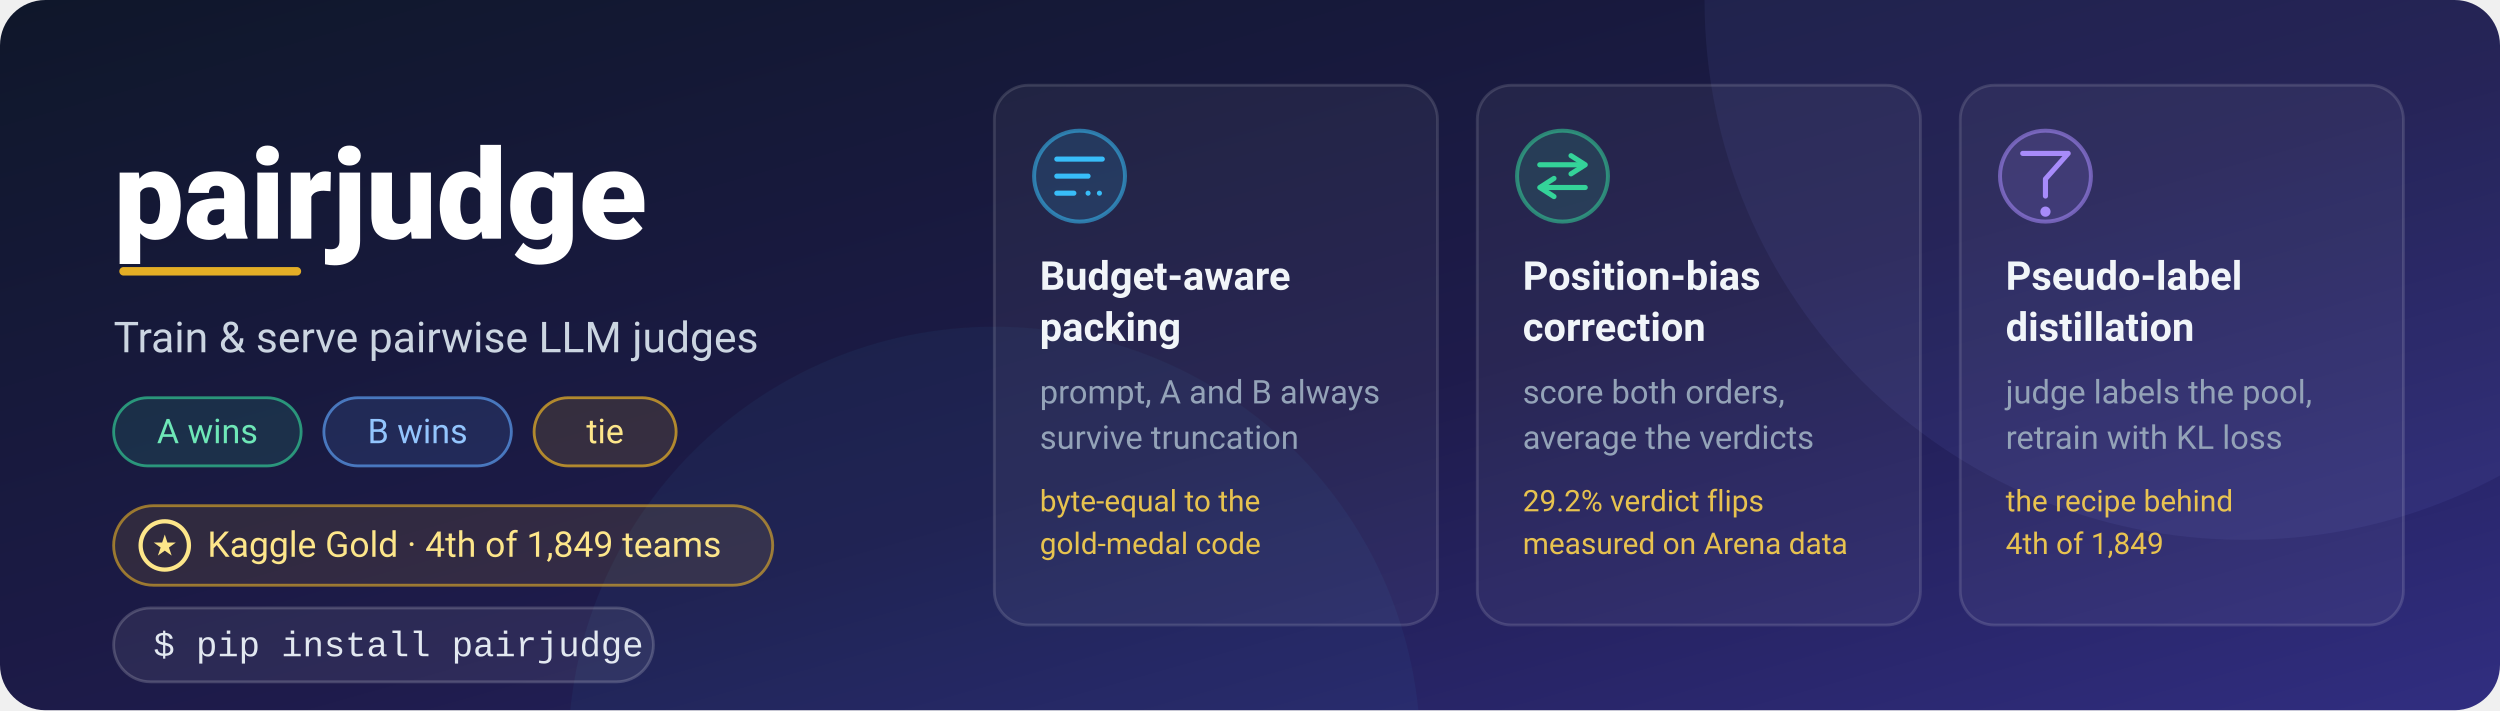
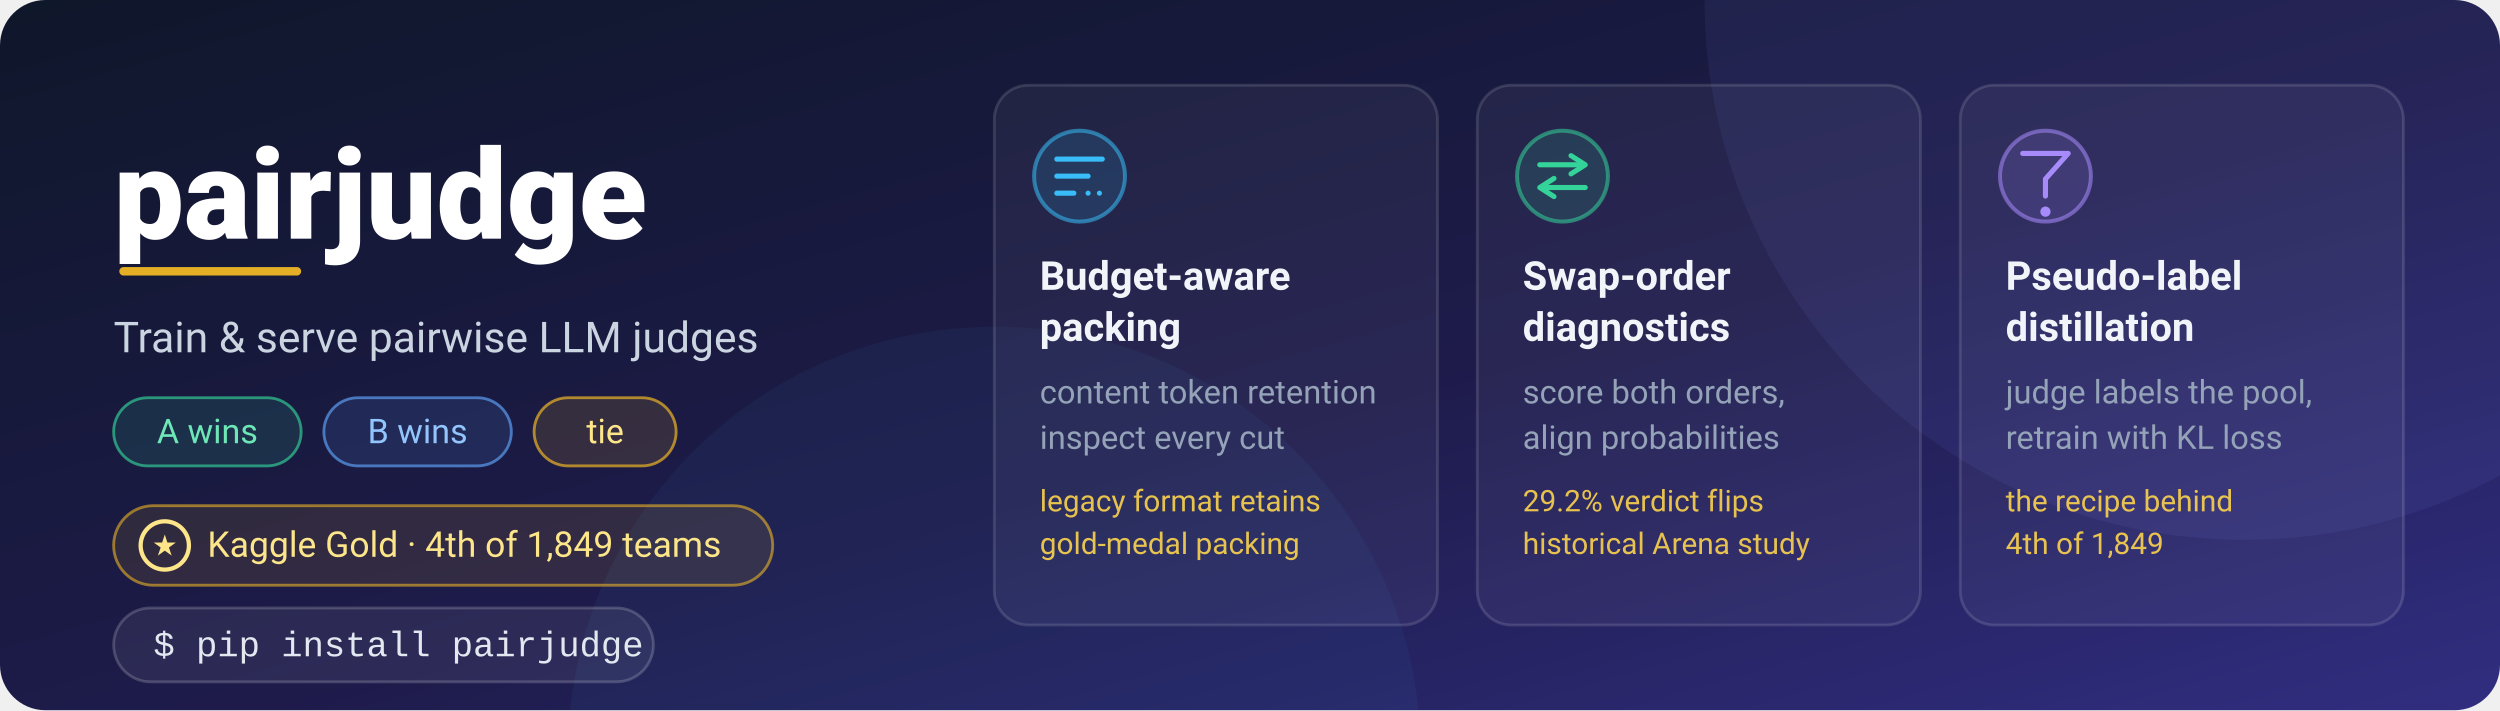
<svg xmlns="http://www.w3.org/2000/svg" viewBox="0 0 880 250" role="img" aria-label="pairjudge — train and serve pairwise LLM judges">
  <defs>
    <linearGradient id="bg" x1="0" y1="0" x2="1" y2="1">
      <stop offset="0%" stop-color="#0f172a" />
      <stop offset="55%" stop-color="#1e1b4b" />
      <stop offset="100%" stop-color="#312e81" />
    </linearGradient>
    <clipPath id="bgclip">
      <rect x="0" y="0" width="880" height="250" rx="16" />
    </clipPath>
  </defs>
  <rect x="0" y="0" width="880" height="250" rx="16" fill="url(#bg)" />
  <g clip-path="url(#bgclip)">
    <circle cx="790" cy="0" r="190" fill="#818cf8" opacity="0.08" />
    <circle cx="350" cy="265" r="150" fill="#38bdf8" opacity="0.05" />
  </g>
  <text x="40" y="84" font-family="-apple-system, 'Segoe UI', Roboto, Helvetica, Arial, sans-serif" font-size="44" font-weight="800" fill="#ffffff">pairjudge</text>
  <rect x="42" y="94" width="64" height="3" rx="1.5" fill="#fbbf24" opacity="0.9" />
  <text x="40" y="124" font-family="-apple-system, 'Segoe UI', Roboto, Helvetica, Arial, sans-serif" font-size="15" fill="#cbd5e1">Train &amp; serve pairwise LLM judges</text>
  <g font-family="-apple-system, 'Segoe UI', Roboto, Helvetica, Arial, sans-serif" font-size="12" text-anchor="middle">
    <rect x="40" y="140" width="66" height="24" rx="12" fill="#34d399" fill-opacity="0.12" stroke="#34d399" stroke-opacity="0.65" />
    <text x="73" y="156" fill="#6ee7b7">A wins</text>
    <rect x="114" y="140" width="66" height="24" rx="12" fill="#60a5fa" fill-opacity="0.12" stroke="#60a5fa" stroke-opacity="0.65" />
    <text x="147" y="156" fill="#93c5fd">B wins</text>
    <rect x="188" y="140" width="50" height="24" rx="12" fill="#fbbf24" fill-opacity="0.12" stroke="#fbbf24" stroke-opacity="0.65" />
    <text x="213" y="156" fill="#fde68a">tie</text>
  </g>
  <rect x="40" y="178" width="232" height="28" rx="14" fill="#fbbf24" fill-opacity="0.10" stroke="#fbbf24" stroke-opacity="0.55" />
  <circle cx="58" cy="192" r="8.5" fill="none" stroke="#fde68a" stroke-width="1.5" />
  <text x="58" y="195.5" font-family="-apple-system, 'Segoe UI', Roboto, Helvetica, Arial, sans-serif" font-size="9" text-anchor="middle" fill="#fde68a">★</text>
  <text x="73" y="196" font-family="-apple-system, 'Segoe UI', Roboto, Helvetica, Arial, sans-serif" font-size="12.5" fill="#fde68a">Kaggle Gold · 4th of 1,849 teams</text>
  <rect x="40" y="214" width="190" height="26" rx="13" fill="#ffffff" fill-opacity="0.07" stroke="#ffffff" stroke-opacity="0.18" />
  <text x="54" y="231" font-family="ui-monospace, SFMono-Regular, Consolas, 'Courier New', monospace" font-size="12.5" fill="#e2e8f0">$ pip install pairjudge</text>
  <g>
    <rect x="350" y="30" width="156" height="190" rx="12" fill="#ffffff" fill-opacity="0.05" stroke="#ffffff" stroke-opacity="0.13" />
    <circle cx="380" cy="62" r="16" fill="#38bdf8" fill-opacity="0.14" stroke="#38bdf8" stroke-opacity="0.55" stroke-width="1.4" />
    <g stroke="#38bdf8" stroke-width="1.8" stroke-linecap="round">
      <line x1="372" y1="56" x2="388" y2="56" />
      <line x1="372" y1="62" x2="383" y2="62" />
      <line x1="372" y1="68" x2="378" y2="68" />
    </g>
    <circle cx="383" cy="68" r="0.9" fill="#38bdf8" />
    <circle cx="387" cy="68" r="0.9" fill="#38bdf8" />
    <g font-family="-apple-system, 'Segoe UI', Roboto, Helvetica, Arial, sans-serif">
      <text x="366" y="102" font-size="14" font-weight="700" fill="#f1f5f9">Budget-aware</text>
      <text x="366" y="120" font-size="14" font-weight="700" fill="#f1f5f9">packing</text>
-       <text x="366" y="142" font-size="11.5" fill="#94a3b8">prompt, A and B always</text>
-       <text x="366" y="158" font-size="11.5" fill="#94a3b8">survive truncation</text>
-       <text x="366" y="180" font-size="10.5" fill="#fcd34d" fill-opacity="0.9">byte-equal to the</text>
-       <text x="366" y="195" font-size="10.5" fill="#fcd34d" fill-opacity="0.9">gold-medal code</text>
+       <text x="366" y="142" font-size="11.5" fill="#94a3b8">content token retention</text>
+       <text x="366" y="158" font-size="11.5" fill="#94a3b8">inspect every cut</text>
+       <text x="366" y="180" font-size="10.5" fill="#fcd34d" fill-opacity="0.9">legacy format retains</text>
+       <text x="366" y="195" font-size="10.5" fill="#fcd34d" fill-opacity="0.9">gold-medal packing</text>
    </g>
  </g>
  <g>
    <rect x="520" y="30" width="156" height="190" rx="12" fill="#ffffff" fill-opacity="0.05" stroke="#ffffff" stroke-opacity="0.13" />
    <circle cx="550" cy="62" r="16" fill="#34d399" fill-opacity="0.14" stroke="#34d399" stroke-opacity="0.55" stroke-width="1.4" />
    <g stroke="#34d399" stroke-width="1.8" stroke-linecap="round" stroke-linejoin="round" fill="none">
      <line x1="542" y1="58" x2="556" y2="58" />
      <path d="M 553 54.8 L 558 58 L 553 61.2" />
      <line x1="558" y1="66" x2="544" y2="66" />
      <path d="M 547 62.8 L 542 66 L 547 69.2" />
    </g>
    <g font-family="-apple-system, 'Segoe UI', Roboto, Helvetica, Arial, sans-serif">
-       <text x="536" y="102" font-size="14" font-weight="700" fill="#f1f5f9">Position-bias</text>
-       <text x="536" y="120" font-size="14" font-weight="700" fill="#f1f5f9">correction</text>
+       <text x="536" y="102" font-size="14" font-weight="700" fill="#f1f5f9">Swap-order</text>
+       <text x="536" y="120" font-size="14" font-weight="700" fill="#f1f5f9">diagnostics</text>
      <text x="536" y="142" font-size="11.5" fill="#94a3b8">score both orders,</text>
-       <text x="536" y="158" font-size="11.5" fill="#94a3b8">average the verdicts</text>
+       <text x="536" y="158" font-size="11.5" fill="#94a3b8">align probabilities</text>
      <text x="536" y="180" font-size="10.5" fill="#fcd34d" fill-opacity="0.9">29.2% verdict flips</text>
-       <text x="536" y="195" font-size="10.5" fill="#fcd34d" fill-opacity="0.9">measured on Arena data</text>
+       <text x="536" y="195" font-size="10.5" fill="#fcd34d" fill-opacity="0.9">historical Arena study</text>
    </g>
  </g>
  <g>
    <rect x="690" y="30" width="156" height="190" rx="12" fill="#ffffff" fill-opacity="0.05" stroke="#ffffff" stroke-opacity="0.13" />
    <circle cx="720" cy="62" r="16" fill="#a78bfa" fill-opacity="0.14" stroke="#a78bfa" stroke-opacity="0.55" stroke-width="1.4" />
    <g stroke="#a78bfa" stroke-width="1.8" stroke-linecap="round" stroke-linejoin="round" fill="none">
      <path d="M 712 54 L 728 54 L 720 63 L 720 69" />
    </g>
    <circle cx="720" cy="74.5" r="1.8" fill="#a78bfa" />
    <g font-family="-apple-system, 'Segoe UI', Roboto, Helvetica, Arial, sans-serif">
      <text x="706" y="102" font-size="14" font-weight="700" fill="#f1f5f9">Pseudo-label</text>
      <text x="706" y="120" font-size="14" font-weight="700" fill="#f1f5f9">distillation</text>
      <text x="706" y="142" font-size="11.5" fill="#94a3b8">judge labels the pool,</text>
      <text x="706" y="158" font-size="11.5" fill="#94a3b8">retrain with KL loss</text>
      <text x="706" y="180" font-size="10.5" fill="#fcd34d" fill-opacity="0.9">the recipe behind</text>
      <text x="706" y="195" font-size="10.5" fill="#fcd34d" fill-opacity="0.9">4th of 1,849</text>
    </g>
  </g>
</svg>
